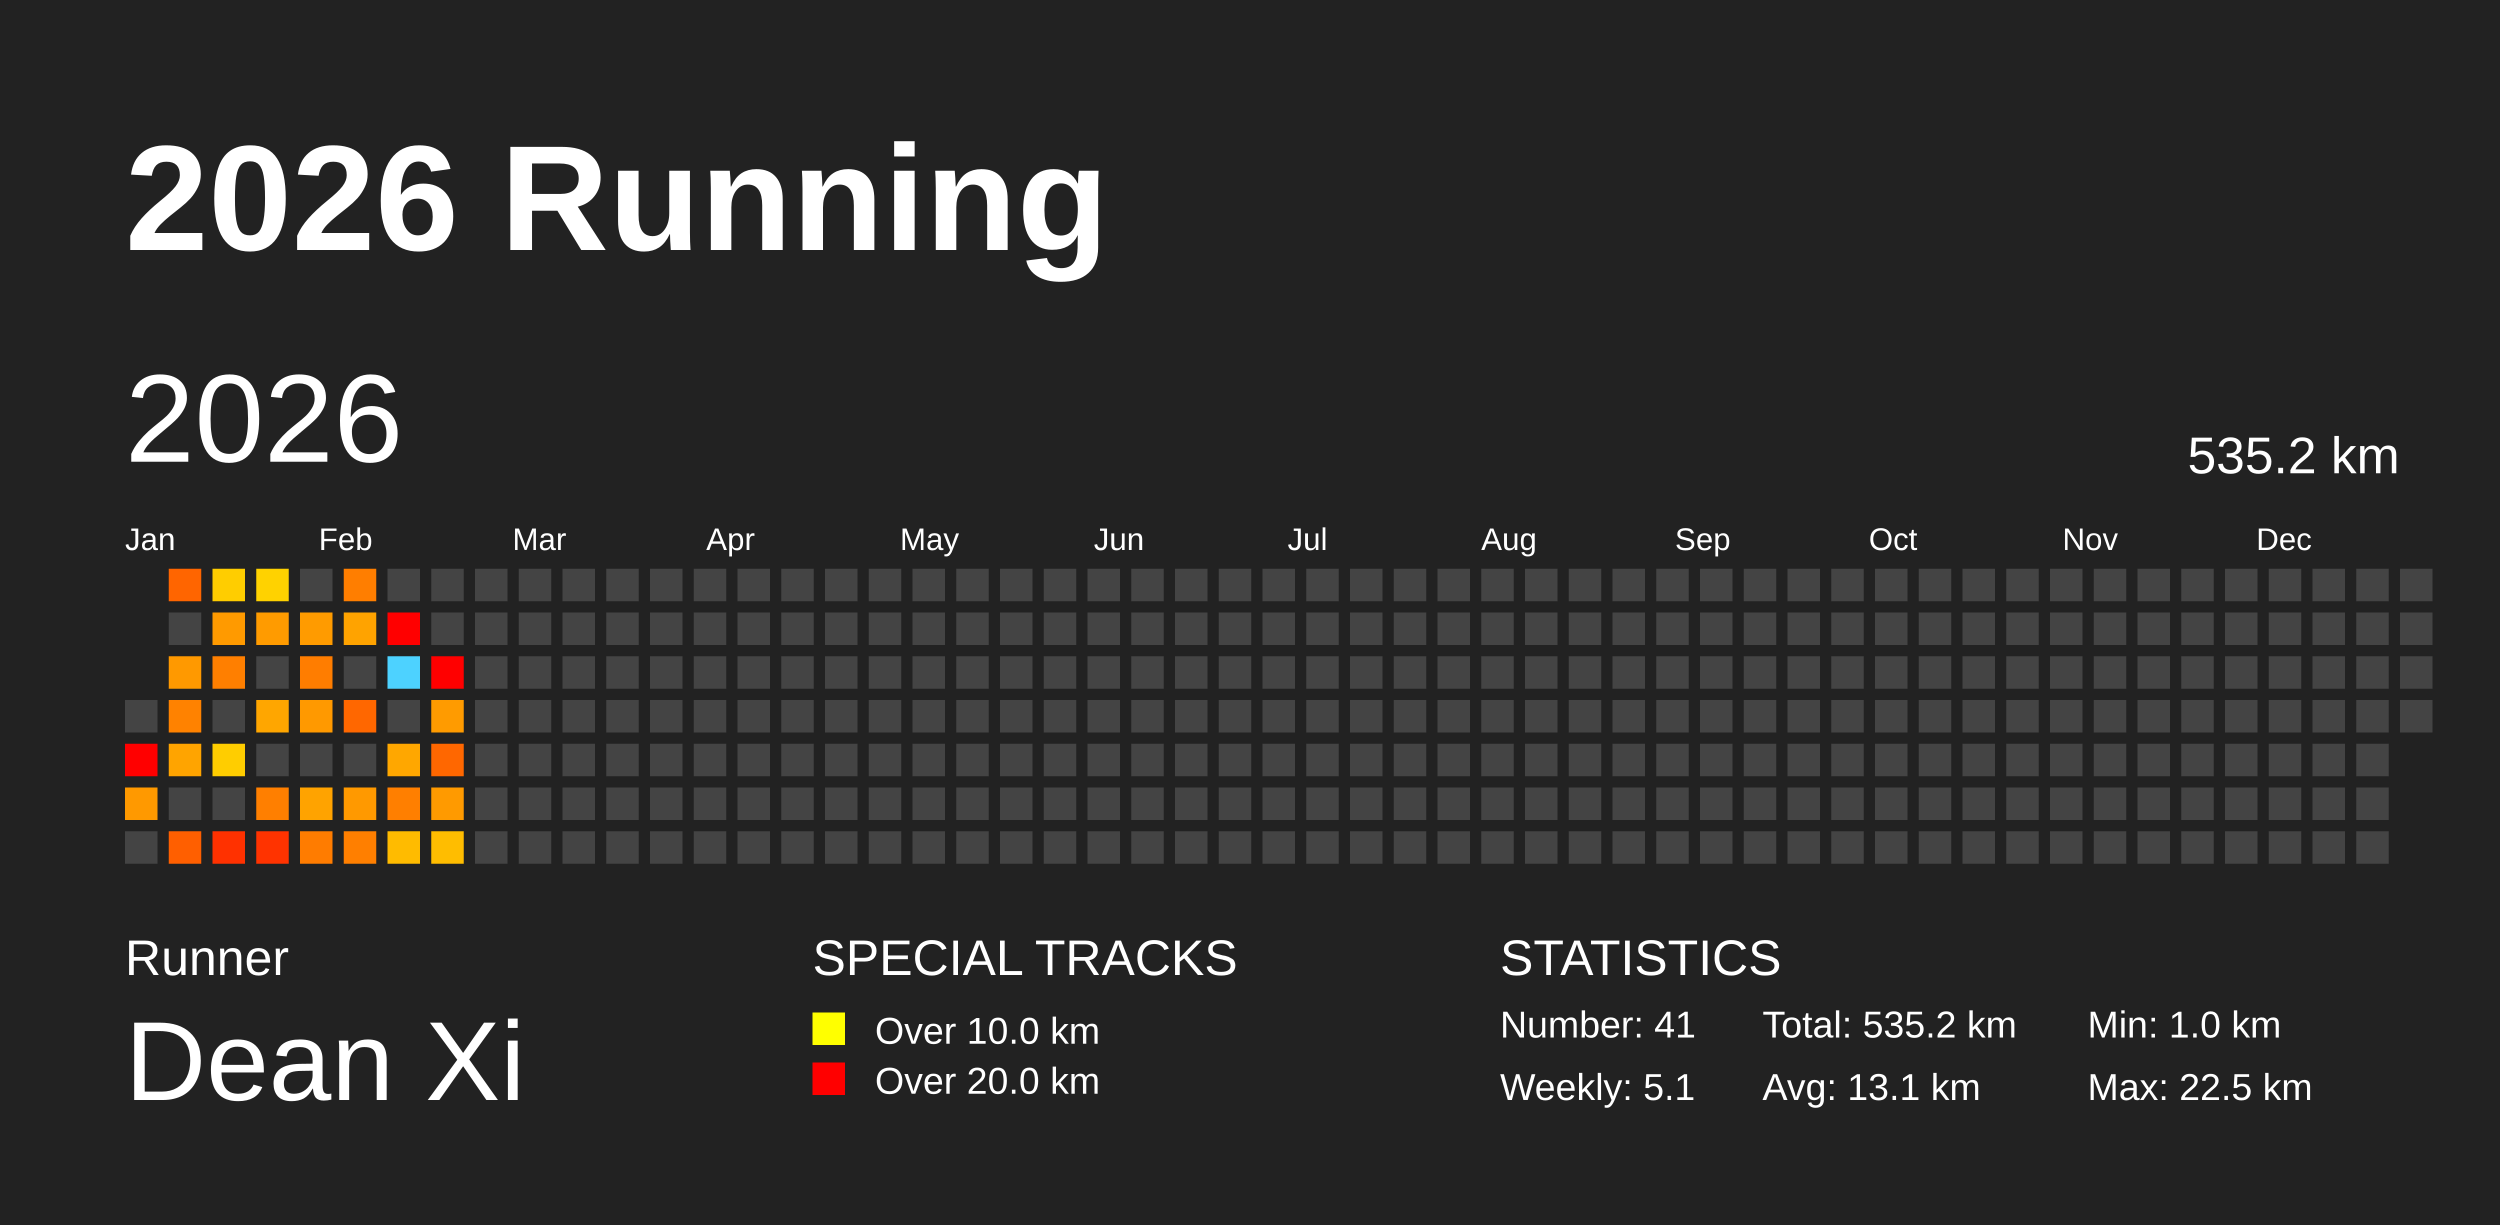
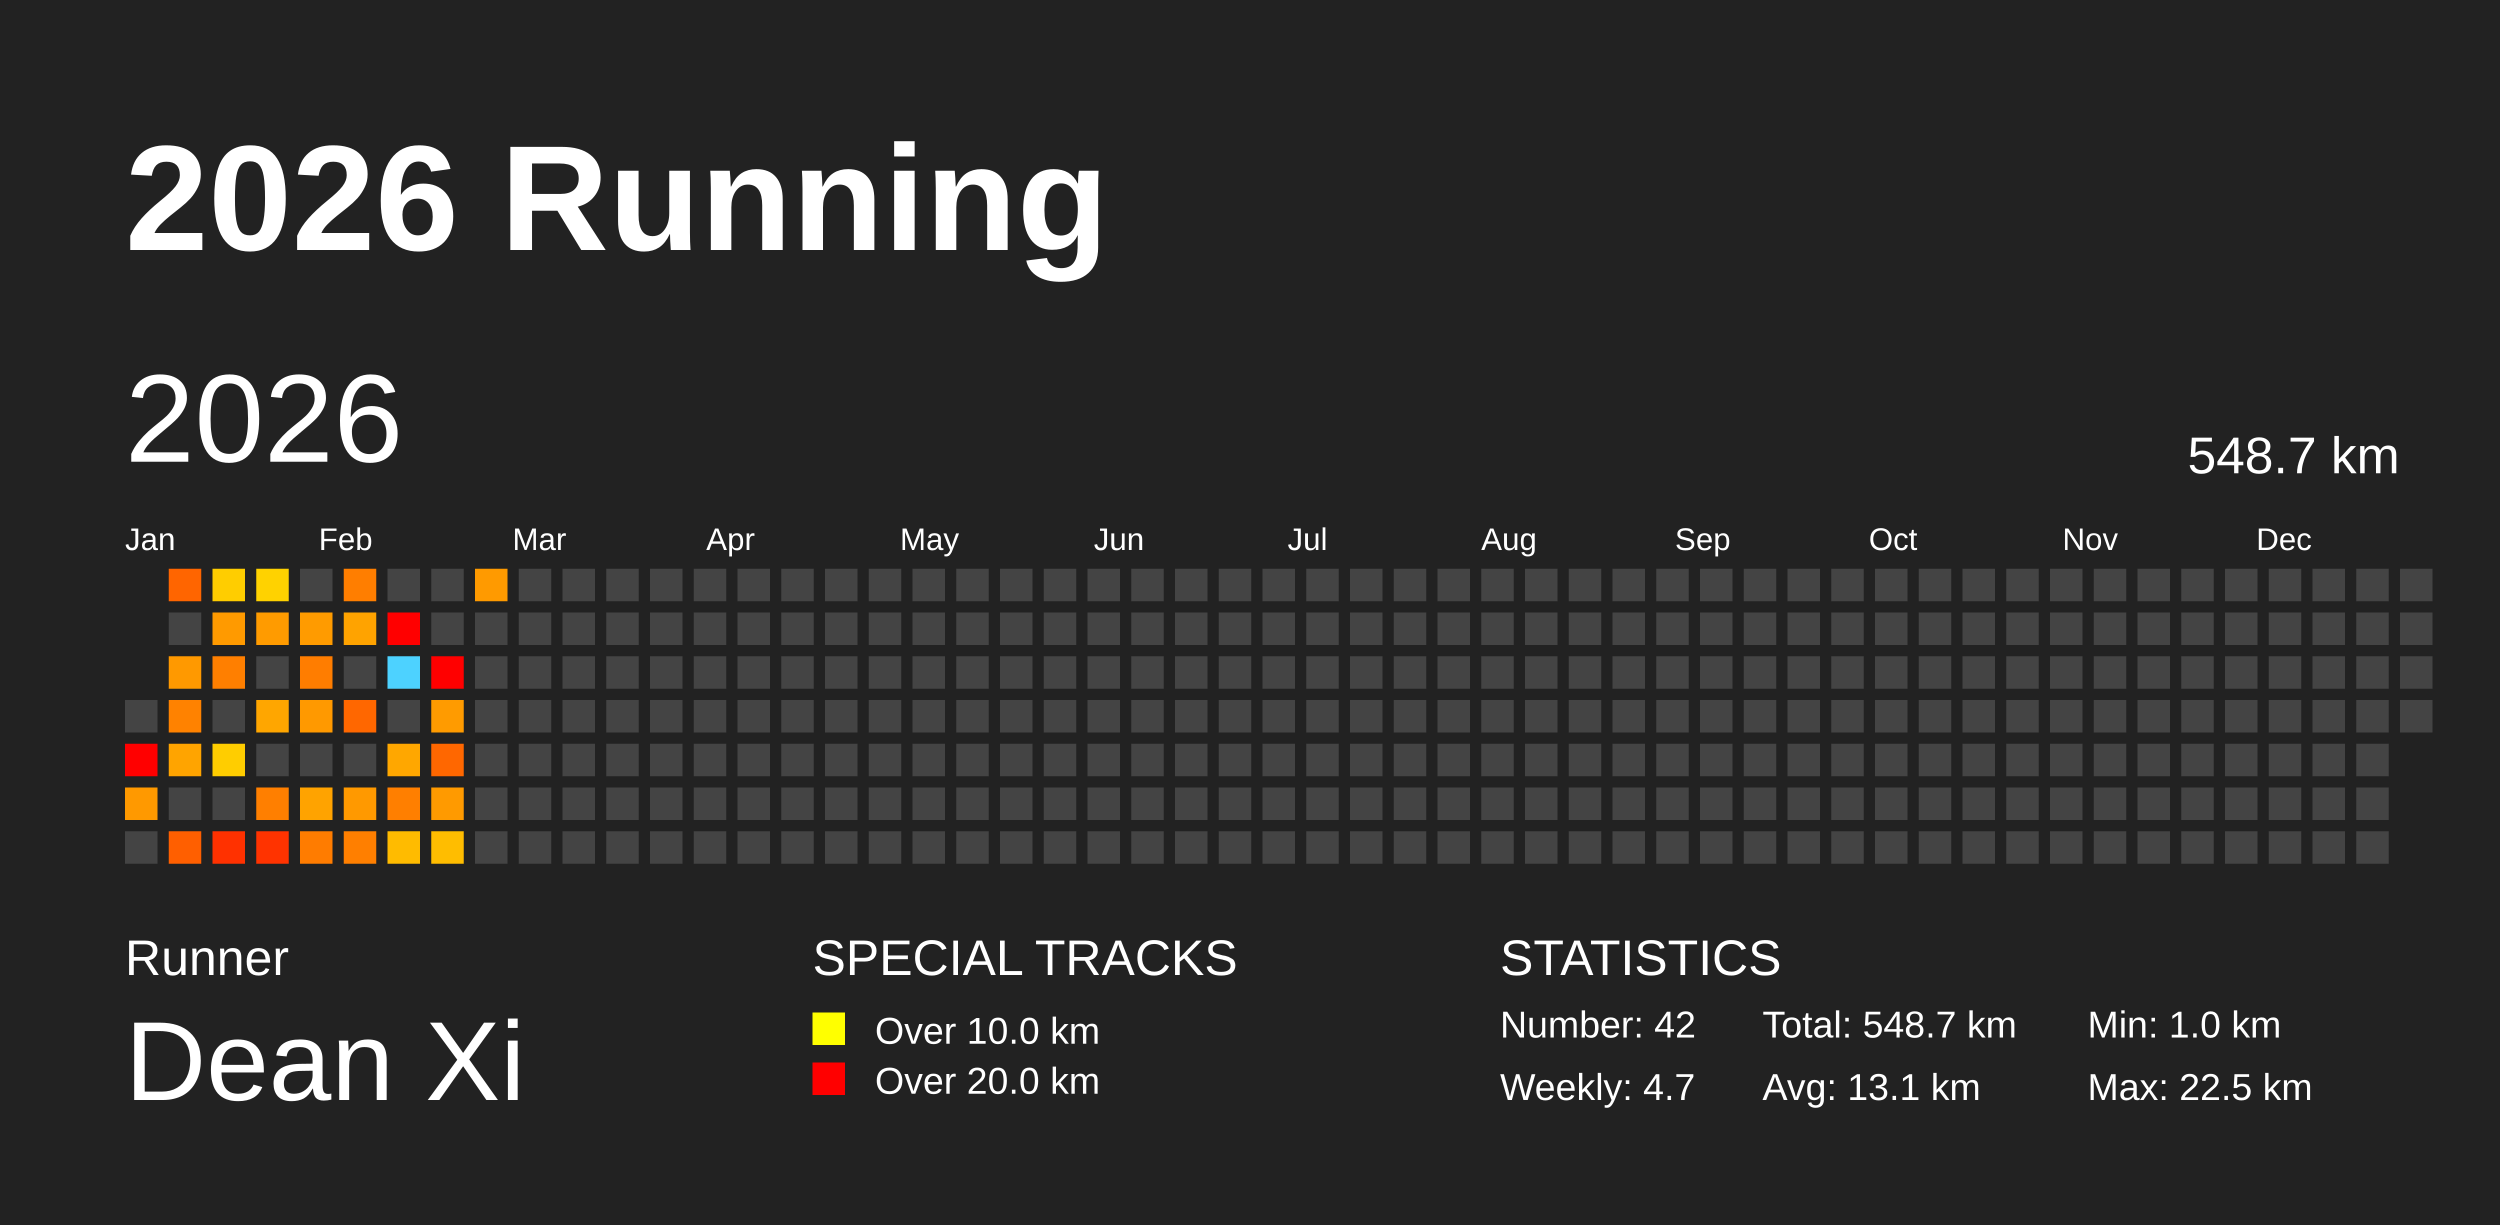
<svg xmlns="http://www.w3.org/2000/svg" baseProfile="full" height="98mm" version="1.1" viewBox="0,0,200,98" width="200mm">
  <defs />
  <rect fill="#222222" height="98" width="200" x="0" y="0" />
  <text fill="#FFFFFF" style="font-size:12px; font-family:Arial; font-weight:bold;" x="10" y="20">2026 Running</text>
  <text fill="#FFFFFF" style="font-size:4px; font-family:Arial" x="10" y="78">Runner</text>
  <text fill="#FFFFFF" style="font-size:9px; font-family:Arial" x="10" y="88">Dean Xi</text>
  <text fill="#FFFFFF" style="font-size:4px; font-family:Arial" x="65" y="78">SPECIAL TRACKS</text>
  <rect fill="yellow" height="2.6" width="2.6" x="65" y="81" />
  <text fill="#FFFFFF" style="font-size:3px; font-family:Arial" x="70" y="83.5">Over 10.0 km</text>
  <rect fill="red" height="2.6" width="2.6" x="65" y="85" />
  <text fill="#FFFFFF" style="font-size:3px; font-family:Arial" x="70" y="87.5">Over 20.0 km</text>
  <text fill="#FFFFFF" style="font-size:4px; font-family:Arial" x="120" y="78">STATISTICS</text>
-   <text fill="#FFFFFF" style="font-size:3px; font-family:Arial" x="120" y="83">Number: 41</text>
-   <text fill="#FFFFFF" style="font-size:3px; font-family:Arial" x="120" y="88">Weekly: 5.1</text>
-   <text fill="#FFFFFF" style="font-size:3px; font-family:Arial" x="141" y="83">Total: 535.2 km</text>
+   <text fill="#FFFFFF" style="font-size:3px; font-family:Arial" x="120" y="83">Number: 42</text>
+   <text fill="#FFFFFF" style="font-size:3px; font-family:Arial" x="120" y="88">Weekly: 4.7</text>
+   <text fill="#FFFFFF" style="font-size:3px; font-family:Arial" x="141" y="83">Total: 548.7 km</text>
  <text fill="#FFFFFF" style="font-size:3px; font-family:Arial" x="141" y="88">Avg: 13.1 km</text>
  <text fill="#FFFFFF" style="font-size:3px; font-family:Arial" x="167" y="83">Min: 1.0 km</text>
  <text fill="#FFFFFF" style="font-size:3px; font-family:Arial" x="167" y="88">Max: 22.5 km</text>
  <text dominant-baseline="hanging" fill="#FFFFFF" style="font-size:10.0px; font-family:Arial;" x="10" y="30">2026</text>
-   <text dominant-baseline="hanging" fill="#FFFFFF" style="font-size:4.125px; font-family:Arial;" x="175" y="35">535.2 km</text>
+   <text dominant-baseline="hanging" fill="#FFFFFF" style="font-size:4.125px; font-family:Arial;" x="175" y="35">548.7 km</text>
  <text fill="#FFFFFF" style="font-size:2.5px; font-family:Arial" x="10.0" y="44">Jan</text>
  <text fill="#FFFFFF" style="font-size:2.5px; font-family:Arial" x="25.5" y="44">Feb</text>
  <text fill="#FFFFFF" style="font-size:2.5px; font-family:Arial" x="41.0" y="44">Mar</text>
  <text fill="#FFFFFF" style="font-size:2.5px; font-family:Arial" x="56.5" y="44">Apr</text>
  <text fill="#FFFFFF" style="font-size:2.5px; font-family:Arial" x="72.0" y="44">May</text>
  <text fill="#FFFFFF" style="font-size:2.5px; font-family:Arial" x="87.5" y="44">Jun</text>
  <text fill="#FFFFFF" style="font-size:2.5px; font-family:Arial" x="103.0" y="44">Jul</text>
  <text fill="#FFFFFF" style="font-size:2.5px; font-family:Arial" x="118.5" y="44">Aug</text>
  <text fill="#FFFFFF" style="font-size:2.5px; font-family:Arial" x="134.0" y="44">Sep</text>
  <text fill="#FFFFFF" style="font-size:2.5px; font-family:Arial" x="149.5" y="44">Oct</text>
  <text fill="#FFFFFF" style="font-size:2.5px; font-family:Arial" x="165.0" y="44">Nov</text>
  <text fill="#FFFFFF" style="font-size:2.5px; font-family:Arial" x="180.5" y="44">Dec</text>
  <rect fill="#444444" height="2.6" width="2.6" x="10.0" y="56.0" />
  <rect fill="red" height="2.6" width="2.6" x="10.0" y="59.5" />
  <rect fill="#ff9900" height="2.6" width="2.6" x="10.0" y="63.0" />
  <rect fill="#444444" height="2.6" width="2.6" x="10.0" y="66.5" />
  <rect fill="#ff6500" height="2.6" width="2.6" x="13.5" y="45.5" />
  <rect fill="#444444" height="2.6" width="2.6" x="13.5" y="49.0" />
  <rect fill="#ff9900" height="2.6" width="2.6" x="13.5" y="52.5" />
  <rect fill="#ff8200" height="2.6" width="2.6" x="13.5" y="56.0" />
  <rect fill="#ffa400" height="2.6" width="2.6" x="13.5" y="59.5" />
  <rect fill="#444444" height="2.6" width="2.6" x="13.5" y="63.0" />
  <rect fill="#ff5f00" height="2.6" width="2.6" x="13.5" y="66.5" />
  <rect fill="#ffcd00" height="2.6" width="2.6" x="17.0" y="45.5" />
  <rect fill="#ff9a00" height="2.6" width="2.6" x="17.0" y="49.0" />
  <rect fill="#ff7f00" height="2.6" width="2.6" x="17.0" y="52.5" />
  <rect fill="#444444" height="2.6" width="2.6" x="17.0" y="56.0" />
  <rect fill="#ffcd00" height="2.6" width="2.6" x="17.0" y="59.5" />
  <rect fill="#444444" height="2.6" width="2.6" x="17.0" y="63.0" />
  <rect fill="#ff3100" height="2.6" width="2.6" x="17.0" y="66.5" />
  <rect fill="#ffd200" height="2.6" width="2.6" x="20.5" y="45.5" />
  <rect fill="#ff9b00" height="2.6" width="2.6" x="20.5" y="49.0" />
  <rect fill="#444444" height="2.6" width="2.6" x="20.5" y="52.5" />
  <rect fill="#ffa600" height="2.6" width="2.6" x="20.5" y="56.0" />
  <rect fill="#444444" height="2.6" width="2.6" x="20.5" y="59.5" />
  <rect fill="#ff7f00" height="2.6" width="2.6" x="20.5" y="63.0" />
  <rect fill="#ff3300" height="2.6" width="2.6" x="20.5" y="66.5" />
  <rect fill="#444444" height="2.6" width="2.6" x="24.0" y="45.5" />
  <rect fill="#ff9b00" height="2.6" width="2.6" x="24.0" y="49.0" />
  <rect fill="#ff7d00" height="2.6" width="2.6" x="24.0" y="52.5" />
  <rect fill="#ff9900" height="2.6" width="2.6" x="24.0" y="56.0" />
  <rect fill="#444444" height="2.6" width="2.6" x="24.0" y="59.5" />
  <rect fill="#ffa300" height="2.6" width="2.6" x="24.0" y="63.0" />
  <rect fill="#ff7c00" height="2.6" width="2.6" x="24.0" y="66.5" />
  <rect fill="#ff7e00" height="2.6" width="2.6" x="27.5" y="45.5" />
  <rect fill="#ffa300" height="2.6" width="2.6" x="27.5" y="49.0" />
  <rect fill="#444444" height="2.6" width="2.6" x="27.5" y="52.5" />
  <rect fill="#ff6700" height="2.6" width="2.6" x="27.5" y="56.0" />
  <rect fill="#444444" height="2.6" width="2.6" x="27.5" y="59.5" />
  <rect fill="#ff9900" height="2.6" width="2.6" x="27.5" y="63.0" />
  <rect fill="#ff7f00" height="2.6" width="2.6" x="27.5" y="66.5" />
  <rect fill="#444444" height="2.6" width="2.6" x="31.0" y="45.5" />
  <rect fill="red" height="2.6" width="2.6" x="31.0" y="49.0" />
  <rect fill="#4dd2ff" height="2.6" width="2.6" x="31.0" y="52.5" />
  <rect fill="#444444" height="2.6" width="2.6" x="31.0" y="56.0" />
  <rect fill="#ffa700" height="2.6" width="2.6" x="31.0" y="59.5" />
  <rect fill="#ff7f00" height="2.6" width="2.6" x="31.0" y="63.0" />
  <rect fill="#ffbb00" height="2.6" width="2.6" x="31.0" y="66.5" />
  <rect fill="#444444" height="2.6" width="2.6" x="34.5" y="45.5" />
  <rect fill="#444444" height="2.6" width="2.6" x="34.5" y="49.0" />
  <rect fill="red" height="2.6" width="2.6" x="34.5" y="52.5" />
  <rect fill="#ff9b00" height="2.6" width="2.6" x="34.5" y="56.0" />
  <rect fill="#ff6700" height="2.6" width="2.6" x="34.5" y="59.5" />
  <rect fill="#ff9a00" height="2.6" width="2.6" x="34.5" y="63.0" />
  <rect fill="#ffbd00" height="2.6" width="2.6" x="34.5" y="66.5" />
-   <rect fill="#444444" height="2.6" width="2.6" x="38.0" y="45.5" />
+   <rect fill="#ff9a00" height="2.6" width="2.6" x="38.0" y="45.5" />
  <rect fill="#444444" height="2.6" width="2.6" x="38.0" y="49.0" />
  <rect fill="#444444" height="2.6" width="2.6" x="38.0" y="52.5" />
  <rect fill="#444444" height="2.6" width="2.6" x="38.0" y="56.0" />
  <rect fill="#444444" height="2.6" width="2.6" x="38.0" y="59.5" />
  <rect fill="#444444" height="2.6" width="2.6" x="38.0" y="63.0" />
  <rect fill="#444444" height="2.6" width="2.6" x="38.0" y="66.5" />
  <rect fill="#444444" height="2.6" width="2.6" x="41.5" y="45.5" />
  <rect fill="#444444" height="2.6" width="2.6" x="41.5" y="49.0" />
  <rect fill="#444444" height="2.6" width="2.6" x="41.5" y="52.5" />
  <rect fill="#444444" height="2.6" width="2.6" x="41.5" y="56.0" />
  <rect fill="#444444" height="2.6" width="2.6" x="41.5" y="59.5" />
  <rect fill="#444444" height="2.6" width="2.6" x="41.5" y="63.0" />
  <rect fill="#444444" height="2.6" width="2.6" x="41.5" y="66.5" />
  <rect fill="#444444" height="2.6" width="2.6" x="45.0" y="45.5" />
  <rect fill="#444444" height="2.6" width="2.6" x="45.0" y="49.0" />
  <rect fill="#444444" height="2.6" width="2.6" x="45.0" y="52.5" />
  <rect fill="#444444" height="2.6" width="2.6" x="45.0" y="56.0" />
  <rect fill="#444444" height="2.6" width="2.6" x="45.0" y="59.5" />
  <rect fill="#444444" height="2.6" width="2.6" x="45.0" y="63.0" />
  <rect fill="#444444" height="2.6" width="2.6" x="45.0" y="66.5" />
  <rect fill="#444444" height="2.6" width="2.6" x="48.5" y="45.5" />
  <rect fill="#444444" height="2.6" width="2.6" x="48.5" y="49.0" />
  <rect fill="#444444" height="2.6" width="2.6" x="48.5" y="52.5" />
  <rect fill="#444444" height="2.6" width="2.6" x="48.5" y="56.0" />
  <rect fill="#444444" height="2.6" width="2.6" x="48.5" y="59.5" />
  <rect fill="#444444" height="2.6" width="2.6" x="48.5" y="63.0" />
  <rect fill="#444444" height="2.6" width="2.6" x="48.5" y="66.5" />
  <rect fill="#444444" height="2.6" width="2.6" x="52.0" y="45.5" />
  <rect fill="#444444" height="2.6" width="2.6" x="52.0" y="49.0" />
  <rect fill="#444444" height="2.6" width="2.6" x="52.0" y="52.5" />
  <rect fill="#444444" height="2.6" width="2.6" x="52.0" y="56.0" />
  <rect fill="#444444" height="2.6" width="2.6" x="52.0" y="59.5" />
  <rect fill="#444444" height="2.6" width="2.6" x="52.0" y="63.0" />
  <rect fill="#444444" height="2.6" width="2.6" x="52.0" y="66.5" />
  <rect fill="#444444" height="2.6" width="2.6" x="55.5" y="45.5" />
  <rect fill="#444444" height="2.6" width="2.6" x="55.5" y="49.0" />
  <rect fill="#444444" height="2.6" width="2.6" x="55.5" y="52.5" />
  <rect fill="#444444" height="2.6" width="2.6" x="55.5" y="56.0" />
  <rect fill="#444444" height="2.6" width="2.6" x="55.5" y="59.5" />
  <rect fill="#444444" height="2.6" width="2.6" x="55.5" y="63.0" />
  <rect fill="#444444" height="2.6" width="2.6" x="55.5" y="66.5" />
  <rect fill="#444444" height="2.6" width="2.6" x="59.0" y="45.5" />
  <rect fill="#444444" height="2.6" width="2.6" x="59.0" y="49.0" />
  <rect fill="#444444" height="2.6" width="2.6" x="59.0" y="52.5" />
  <rect fill="#444444" height="2.6" width="2.6" x="59.0" y="56.0" />
  <rect fill="#444444" height="2.6" width="2.6" x="59.0" y="59.5" />
  <rect fill="#444444" height="2.6" width="2.6" x="59.0" y="63.0" />
  <rect fill="#444444" height="2.6" width="2.6" x="59.0" y="66.5" />
  <rect fill="#444444" height="2.6" width="2.6" x="62.5" y="45.5" />
  <rect fill="#444444" height="2.6" width="2.6" x="62.5" y="49.0" />
  <rect fill="#444444" height="2.6" width="2.6" x="62.5" y="52.5" />
  <rect fill="#444444" height="2.6" width="2.6" x="62.5" y="56.0" />
  <rect fill="#444444" height="2.6" width="2.6" x="62.5" y="59.5" />
  <rect fill="#444444" height="2.6" width="2.6" x="62.5" y="63.0" />
  <rect fill="#444444" height="2.6" width="2.6" x="62.5" y="66.5" />
  <rect fill="#444444" height="2.6" width="2.6" x="66.0" y="45.5" />
  <rect fill="#444444" height="2.6" width="2.6" x="66.0" y="49.0" />
  <rect fill="#444444" height="2.6" width="2.6" x="66.0" y="52.5" />
  <rect fill="#444444" height="2.6" width="2.6" x="66.0" y="56.0" />
  <rect fill="#444444" height="2.6" width="2.6" x="66.0" y="59.5" />
  <rect fill="#444444" height="2.6" width="2.6" x="66.0" y="63.0" />
  <rect fill="#444444" height="2.6" width="2.6" x="66.0" y="66.5" />
  <rect fill="#444444" height="2.6" width="2.6" x="69.5" y="45.5" />
  <rect fill="#444444" height="2.6" width="2.6" x="69.5" y="49.0" />
  <rect fill="#444444" height="2.6" width="2.6" x="69.5" y="52.5" />
  <rect fill="#444444" height="2.6" width="2.6" x="69.5" y="56.0" />
  <rect fill="#444444" height="2.6" width="2.6" x="69.5" y="59.5" />
  <rect fill="#444444" height="2.6" width="2.6" x="69.5" y="63.0" />
  <rect fill="#444444" height="2.6" width="2.6" x="69.5" y="66.5" />
  <rect fill="#444444" height="2.6" width="2.6" x="73.0" y="45.5" />
  <rect fill="#444444" height="2.6" width="2.6" x="73.0" y="49.0" />
  <rect fill="#444444" height="2.6" width="2.6" x="73.0" y="52.5" />
  <rect fill="#444444" height="2.6" width="2.6" x="73.0" y="56.0" />
  <rect fill="#444444" height="2.6" width="2.6" x="73.0" y="59.5" />
  <rect fill="#444444" height="2.6" width="2.6" x="73.0" y="63.0" />
  <rect fill="#444444" height="2.6" width="2.6" x="73.0" y="66.5" />
  <rect fill="#444444" height="2.6" width="2.6" x="76.5" y="45.5" />
  <rect fill="#444444" height="2.6" width="2.6" x="76.5" y="49.0" />
  <rect fill="#444444" height="2.6" width="2.6" x="76.5" y="52.5" />
  <rect fill="#444444" height="2.6" width="2.6" x="76.5" y="56.0" />
  <rect fill="#444444" height="2.6" width="2.6" x="76.5" y="59.5" />
  <rect fill="#444444" height="2.6" width="2.6" x="76.5" y="63.0" />
  <rect fill="#444444" height="2.6" width="2.6" x="76.5" y="66.5" />
  <rect fill="#444444" height="2.6" width="2.6" x="80.0" y="45.5" />
  <rect fill="#444444" height="2.6" width="2.6" x="80.0" y="49.0" />
  <rect fill="#444444" height="2.6" width="2.6" x="80.0" y="52.5" />
  <rect fill="#444444" height="2.6" width="2.6" x="80.0" y="56.0" />
  <rect fill="#444444" height="2.6" width="2.6" x="80.0" y="59.5" />
  <rect fill="#444444" height="2.6" width="2.6" x="80.0" y="63.0" />
  <rect fill="#444444" height="2.6" width="2.6" x="80.0" y="66.5" />
  <rect fill="#444444" height="2.6" width="2.6" x="83.5" y="45.5" />
  <rect fill="#444444" height="2.6" width="2.6" x="83.5" y="49.0" />
  <rect fill="#444444" height="2.6" width="2.6" x="83.5" y="52.5" />
  <rect fill="#444444" height="2.6" width="2.6" x="83.5" y="56.0" />
  <rect fill="#444444" height="2.6" width="2.6" x="83.5" y="59.5" />
  <rect fill="#444444" height="2.6" width="2.6" x="83.5" y="63.0" />
  <rect fill="#444444" height="2.6" width="2.6" x="83.5" y="66.5" />
  <rect fill="#444444" height="2.6" width="2.6" x="87.0" y="45.5" />
  <rect fill="#444444" height="2.6" width="2.6" x="87.0" y="49.0" />
  <rect fill="#444444" height="2.6" width="2.6" x="87.0" y="52.5" />
  <rect fill="#444444" height="2.6" width="2.6" x="87.0" y="56.0" />
  <rect fill="#444444" height="2.6" width="2.6" x="87.0" y="59.5" />
  <rect fill="#444444" height="2.6" width="2.6" x="87.0" y="63.0" />
  <rect fill="#444444" height="2.6" width="2.6" x="87.0" y="66.5" />
  <rect fill="#444444" height="2.6" width="2.6" x="90.5" y="45.5" />
  <rect fill="#444444" height="2.6" width="2.6" x="90.5" y="49.0" />
  <rect fill="#444444" height="2.6" width="2.6" x="90.5" y="52.5" />
  <rect fill="#444444" height="2.6" width="2.6" x="90.5" y="56.0" />
  <rect fill="#444444" height="2.6" width="2.6" x="90.5" y="59.5" />
  <rect fill="#444444" height="2.6" width="2.6" x="90.5" y="63.0" />
  <rect fill="#444444" height="2.6" width="2.6" x="90.5" y="66.5" />
  <rect fill="#444444" height="2.6" width="2.6" x="94.0" y="45.5" />
  <rect fill="#444444" height="2.6" width="2.6" x="94.0" y="49.0" />
  <rect fill="#444444" height="2.6" width="2.6" x="94.0" y="52.5" />
  <rect fill="#444444" height="2.6" width="2.6" x="94.0" y="56.0" />
  <rect fill="#444444" height="2.6" width="2.6" x="94.0" y="59.5" />
  <rect fill="#444444" height="2.6" width="2.6" x="94.0" y="63.0" />
  <rect fill="#444444" height="2.6" width="2.6" x="94.0" y="66.5" />
  <rect fill="#444444" height="2.6" width="2.6" x="97.5" y="45.5" />
  <rect fill="#444444" height="2.6" width="2.6" x="97.5" y="49.0" />
  <rect fill="#444444" height="2.6" width="2.6" x="97.5" y="52.5" />
  <rect fill="#444444" height="2.6" width="2.6" x="97.5" y="56.0" />
  <rect fill="#444444" height="2.6" width="2.6" x="97.5" y="59.5" />
  <rect fill="#444444" height="2.6" width="2.6" x="97.5" y="63.0" />
  <rect fill="#444444" height="2.6" width="2.6" x="97.5" y="66.5" />
  <rect fill="#444444" height="2.6" width="2.6" x="101.0" y="45.5" />
  <rect fill="#444444" height="2.6" width="2.6" x="101.0" y="49.0" />
  <rect fill="#444444" height="2.6" width="2.6" x="101.0" y="52.5" />
  <rect fill="#444444" height="2.6" width="2.6" x="101.0" y="56.0" />
  <rect fill="#444444" height="2.6" width="2.6" x="101.0" y="59.5" />
  <rect fill="#444444" height="2.6" width="2.6" x="101.0" y="63.0" />
  <rect fill="#444444" height="2.6" width="2.6" x="101.0" y="66.5" />
  <rect fill="#444444" height="2.6" width="2.6" x="104.5" y="45.5" />
  <rect fill="#444444" height="2.6" width="2.6" x="104.5" y="49.0" />
  <rect fill="#444444" height="2.6" width="2.6" x="104.5" y="52.5" />
  <rect fill="#444444" height="2.6" width="2.6" x="104.5" y="56.0" />
  <rect fill="#444444" height="2.6" width="2.6" x="104.5" y="59.5" />
  <rect fill="#444444" height="2.6" width="2.6" x="104.5" y="63.0" />
  <rect fill="#444444" height="2.6" width="2.6" x="104.5" y="66.5" />
  <rect fill="#444444" height="2.6" width="2.6" x="108.0" y="45.5" />
  <rect fill="#444444" height="2.6" width="2.6" x="108.0" y="49.0" />
  <rect fill="#444444" height="2.6" width="2.6" x="108.0" y="52.5" />
  <rect fill="#444444" height="2.6" width="2.6" x="108.0" y="56.0" />
  <rect fill="#444444" height="2.6" width="2.6" x="108.0" y="59.5" />
  <rect fill="#444444" height="2.6" width="2.6" x="108.0" y="63.0" />
  <rect fill="#444444" height="2.6" width="2.6" x="108.0" y="66.5" />
  <rect fill="#444444" height="2.6" width="2.6" x="111.5" y="45.5" />
  <rect fill="#444444" height="2.6" width="2.6" x="111.5" y="49.0" />
  <rect fill="#444444" height="2.6" width="2.6" x="111.5" y="52.5" />
  <rect fill="#444444" height="2.6" width="2.6" x="111.5" y="56.0" />
  <rect fill="#444444" height="2.6" width="2.6" x="111.5" y="59.5" />
  <rect fill="#444444" height="2.6" width="2.6" x="111.5" y="63.0" />
  <rect fill="#444444" height="2.6" width="2.6" x="111.5" y="66.5" />
  <rect fill="#444444" height="2.6" width="2.6" x="115.0" y="45.5" />
  <rect fill="#444444" height="2.6" width="2.6" x="115.0" y="49.0" />
  <rect fill="#444444" height="2.6" width="2.6" x="115.0" y="52.5" />
  <rect fill="#444444" height="2.6" width="2.6" x="115.0" y="56.0" />
  <rect fill="#444444" height="2.6" width="2.6" x="115.0" y="59.5" />
  <rect fill="#444444" height="2.6" width="2.6" x="115.0" y="63.0" />
  <rect fill="#444444" height="2.6" width="2.6" x="115.0" y="66.5" />
  <rect fill="#444444" height="2.6" width="2.6" x="118.5" y="45.5" />
  <rect fill="#444444" height="2.6" width="2.6" x="118.5" y="49.0" />
  <rect fill="#444444" height="2.6" width="2.6" x="118.5" y="52.5" />
  <rect fill="#444444" height="2.6" width="2.6" x="118.5" y="56.0" />
  <rect fill="#444444" height="2.6" width="2.6" x="118.5" y="59.5" />
  <rect fill="#444444" height="2.6" width="2.6" x="118.5" y="63.0" />
  <rect fill="#444444" height="2.6" width="2.6" x="118.5" y="66.5" />
  <rect fill="#444444" height="2.6" width="2.6" x="122.0" y="45.5" />
  <rect fill="#444444" height="2.6" width="2.6" x="122.0" y="49.0" />
  <rect fill="#444444" height="2.6" width="2.6" x="122.0" y="52.5" />
  <rect fill="#444444" height="2.6" width="2.6" x="122.0" y="56.0" />
  <rect fill="#444444" height="2.6" width="2.6" x="122.0" y="59.5" />
  <rect fill="#444444" height="2.6" width="2.6" x="122.0" y="63.0" />
  <rect fill="#444444" height="2.6" width="2.6" x="122.0" y="66.5" />
  <rect fill="#444444" height="2.6" width="2.6" x="125.5" y="45.5" />
  <rect fill="#444444" height="2.6" width="2.6" x="125.5" y="49.0" />
  <rect fill="#444444" height="2.6" width="2.6" x="125.5" y="52.5" />
  <rect fill="#444444" height="2.6" width="2.6" x="125.5" y="56.0" />
  <rect fill="#444444" height="2.6" width="2.6" x="125.5" y="59.5" />
  <rect fill="#444444" height="2.6" width="2.6" x="125.5" y="63.0" />
  <rect fill="#444444" height="2.6" width="2.6" x="125.5" y="66.5" />
  <rect fill="#444444" height="2.6" width="2.6" x="129.0" y="45.5" />
  <rect fill="#444444" height="2.6" width="2.6" x="129.0" y="49.0" />
  <rect fill="#444444" height="2.6" width="2.6" x="129.0" y="52.5" />
  <rect fill="#444444" height="2.6" width="2.6" x="129.0" y="56.0" />
  <rect fill="#444444" height="2.6" width="2.6" x="129.0" y="59.5" />
  <rect fill="#444444" height="2.6" width="2.6" x="129.0" y="63.0" />
  <rect fill="#444444" height="2.6" width="2.6" x="129.0" y="66.5" />
  <rect fill="#444444" height="2.6" width="2.6" x="132.5" y="45.5" />
  <rect fill="#444444" height="2.6" width="2.6" x="132.5" y="49.0" />
  <rect fill="#444444" height="2.6" width="2.6" x="132.5" y="52.5" />
  <rect fill="#444444" height="2.6" width="2.6" x="132.5" y="56.0" />
  <rect fill="#444444" height="2.6" width="2.6" x="132.5" y="59.5" />
  <rect fill="#444444" height="2.6" width="2.6" x="132.5" y="63.0" />
  <rect fill="#444444" height="2.6" width="2.6" x="132.5" y="66.5" />
  <rect fill="#444444" height="2.6" width="2.6" x="136.0" y="45.5" />
  <rect fill="#444444" height="2.6" width="2.6" x="136.0" y="49.0" />
  <rect fill="#444444" height="2.6" width="2.6" x="136.0" y="52.5" />
  <rect fill="#444444" height="2.6" width="2.6" x="136.0" y="56.0" />
  <rect fill="#444444" height="2.6" width="2.6" x="136.0" y="59.5" />
  <rect fill="#444444" height="2.6" width="2.6" x="136.0" y="63.0" />
  <rect fill="#444444" height="2.6" width="2.6" x="136.0" y="66.5" />
  <rect fill="#444444" height="2.6" width="2.6" x="139.5" y="45.5" />
  <rect fill="#444444" height="2.6" width="2.6" x="139.5" y="49.0" />
  <rect fill="#444444" height="2.6" width="2.6" x="139.5" y="52.5" />
  <rect fill="#444444" height="2.6" width="2.6" x="139.5" y="56.0" />
  <rect fill="#444444" height="2.6" width="2.6" x="139.5" y="59.5" />
  <rect fill="#444444" height="2.6" width="2.6" x="139.5" y="63.0" />
  <rect fill="#444444" height="2.6" width="2.6" x="139.5" y="66.5" />
  <rect fill="#444444" height="2.6" width="2.6" x="143.0" y="45.5" />
  <rect fill="#444444" height="2.6" width="2.6" x="143.0" y="49.0" />
  <rect fill="#444444" height="2.6" width="2.6" x="143.0" y="52.5" />
  <rect fill="#444444" height="2.6" width="2.6" x="143.0" y="56.0" />
  <rect fill="#444444" height="2.6" width="2.6" x="143.0" y="59.5" />
  <rect fill="#444444" height="2.6" width="2.6" x="143.0" y="63.0" />
  <rect fill="#444444" height="2.6" width="2.6" x="143.0" y="66.5" />
  <rect fill="#444444" height="2.6" width="2.6" x="146.5" y="45.5" />
  <rect fill="#444444" height="2.6" width="2.6" x="146.5" y="49.0" />
  <rect fill="#444444" height="2.6" width="2.6" x="146.5" y="52.5" />
  <rect fill="#444444" height="2.6" width="2.6" x="146.5" y="56.0" />
  <rect fill="#444444" height="2.6" width="2.6" x="146.5" y="59.5" />
  <rect fill="#444444" height="2.6" width="2.6" x="146.5" y="63.0" />
  <rect fill="#444444" height="2.6" width="2.6" x="146.5" y="66.5" />
  <rect fill="#444444" height="2.6" width="2.6" x="150.0" y="45.5" />
  <rect fill="#444444" height="2.6" width="2.6" x="150.0" y="49.0" />
  <rect fill="#444444" height="2.6" width="2.6" x="150.0" y="52.5" />
  <rect fill="#444444" height="2.6" width="2.6" x="150.0" y="56.0" />
  <rect fill="#444444" height="2.6" width="2.6" x="150.0" y="59.5" />
  <rect fill="#444444" height="2.6" width="2.6" x="150.0" y="63.0" />
  <rect fill="#444444" height="2.6" width="2.6" x="150.0" y="66.5" />
  <rect fill="#444444" height="2.6" width="2.6" x="153.5" y="45.5" />
  <rect fill="#444444" height="2.6" width="2.6" x="153.5" y="49.0" />
  <rect fill="#444444" height="2.6" width="2.6" x="153.5" y="52.5" />
  <rect fill="#444444" height="2.6" width="2.6" x="153.5" y="56.0" />
  <rect fill="#444444" height="2.6" width="2.6" x="153.5" y="59.5" />
  <rect fill="#444444" height="2.6" width="2.6" x="153.5" y="63.0" />
  <rect fill="#444444" height="2.6" width="2.6" x="153.5" y="66.5" />
  <rect fill="#444444" height="2.6" width="2.6" x="157.0" y="45.5" />
  <rect fill="#444444" height="2.6" width="2.6" x="157.0" y="49.0" />
  <rect fill="#444444" height="2.6" width="2.6" x="157.0" y="52.5" />
  <rect fill="#444444" height="2.6" width="2.6" x="157.0" y="56.0" />
  <rect fill="#444444" height="2.6" width="2.6" x="157.0" y="59.5" />
  <rect fill="#444444" height="2.6" width="2.6" x="157.0" y="63.0" />
  <rect fill="#444444" height="2.6" width="2.6" x="157.0" y="66.5" />
  <rect fill="#444444" height="2.6" width="2.6" x="160.5" y="45.5" />
  <rect fill="#444444" height="2.6" width="2.6" x="160.5" y="49.0" />
  <rect fill="#444444" height="2.6" width="2.6" x="160.5" y="52.5" />
  <rect fill="#444444" height="2.6" width="2.6" x="160.5" y="56.0" />
  <rect fill="#444444" height="2.6" width="2.6" x="160.5" y="59.5" />
  <rect fill="#444444" height="2.6" width="2.6" x="160.5" y="63.0" />
  <rect fill="#444444" height="2.6" width="2.6" x="160.5" y="66.5" />
  <rect fill="#444444" height="2.6" width="2.6" x="164.0" y="45.5" />
  <rect fill="#444444" height="2.6" width="2.6" x="164.0" y="49.0" />
  <rect fill="#444444" height="2.6" width="2.6" x="164.0" y="52.5" />
  <rect fill="#444444" height="2.6" width="2.6" x="164.0" y="56.0" />
  <rect fill="#444444" height="2.6" width="2.6" x="164.0" y="59.5" />
  <rect fill="#444444" height="2.6" width="2.6" x="164.0" y="63.0" />
  <rect fill="#444444" height="2.6" width="2.6" x="164.0" y="66.5" />
  <rect fill="#444444" height="2.6" width="2.6" x="167.5" y="45.5" />
  <rect fill="#444444" height="2.6" width="2.6" x="167.5" y="49.0" />
  <rect fill="#444444" height="2.6" width="2.6" x="167.5" y="52.5" />
  <rect fill="#444444" height="2.6" width="2.6" x="167.5" y="56.0" />
  <rect fill="#444444" height="2.6" width="2.6" x="167.5" y="59.5" />
  <rect fill="#444444" height="2.6" width="2.6" x="167.5" y="63.0" />
  <rect fill="#444444" height="2.6" width="2.6" x="167.5" y="66.5" />
  <rect fill="#444444" height="2.6" width="2.6" x="171.0" y="45.5" />
  <rect fill="#444444" height="2.6" width="2.6" x="171.0" y="49.0" />
  <rect fill="#444444" height="2.6" width="2.6" x="171.0" y="52.5" />
  <rect fill="#444444" height="2.6" width="2.6" x="171.0" y="56.0" />
  <rect fill="#444444" height="2.6" width="2.6" x="171.0" y="59.5" />
  <rect fill="#444444" height="2.6" width="2.6" x="171.0" y="63.0" />
  <rect fill="#444444" height="2.6" width="2.6" x="171.0" y="66.5" />
  <rect fill="#444444" height="2.6" width="2.6" x="174.5" y="45.5" />
  <rect fill="#444444" height="2.6" width="2.6" x="174.5" y="49.0" />
  <rect fill="#444444" height="2.6" width="2.6" x="174.5" y="52.5" />
  <rect fill="#444444" height="2.6" width="2.6" x="174.5" y="56.0" />
  <rect fill="#444444" height="2.6" width="2.6" x="174.5" y="59.5" />
  <rect fill="#444444" height="2.6" width="2.6" x="174.5" y="63.0" />
  <rect fill="#444444" height="2.6" width="2.6" x="174.5" y="66.5" />
  <rect fill="#444444" height="2.6" width="2.6" x="178.0" y="45.5" />
  <rect fill="#444444" height="2.6" width="2.6" x="178.0" y="49.0" />
  <rect fill="#444444" height="2.6" width="2.6" x="178.0" y="52.5" />
  <rect fill="#444444" height="2.6" width="2.6" x="178.0" y="56.0" />
  <rect fill="#444444" height="2.6" width="2.6" x="178.0" y="59.5" />
  <rect fill="#444444" height="2.6" width="2.6" x="178.0" y="63.0" />
  <rect fill="#444444" height="2.6" width="2.6" x="178.0" y="66.5" />
  <rect fill="#444444" height="2.6" width="2.6" x="181.5" y="45.5" />
  <rect fill="#444444" height="2.6" width="2.6" x="181.5" y="49.0" />
  <rect fill="#444444" height="2.6" width="2.6" x="181.5" y="52.5" />
  <rect fill="#444444" height="2.6" width="2.6" x="181.5" y="56.0" />
  <rect fill="#444444" height="2.6" width="2.6" x="181.5" y="59.5" />
  <rect fill="#444444" height="2.6" width="2.6" x="181.5" y="63.0" />
  <rect fill="#444444" height="2.6" width="2.6" x="181.5" y="66.5" />
  <rect fill="#444444" height="2.6" width="2.6" x="185.0" y="45.5" />
  <rect fill="#444444" height="2.6" width="2.6" x="185.0" y="49.0" />
  <rect fill="#444444" height="2.6" width="2.6" x="185.0" y="52.5" />
  <rect fill="#444444" height="2.6" width="2.6" x="185.0" y="56.0" />
  <rect fill="#444444" height="2.6" width="2.6" x="185.0" y="59.5" />
  <rect fill="#444444" height="2.6" width="2.6" x="185.0" y="63.0" />
  <rect fill="#444444" height="2.6" width="2.6" x="185.0" y="66.5" />
  <rect fill="#444444" height="2.6" width="2.6" x="188.5" y="45.5" />
  <rect fill="#444444" height="2.6" width="2.6" x="188.5" y="49.0" />
  <rect fill="#444444" height="2.6" width="2.6" x="188.5" y="52.5" />
  <rect fill="#444444" height="2.6" width="2.6" x="188.5" y="56.0" />
  <rect fill="#444444" height="2.6" width="2.6" x="188.5" y="59.5" />
  <rect fill="#444444" height="2.6" width="2.6" x="188.5" y="63.0" />
  <rect fill="#444444" height="2.6" width="2.6" x="188.5" y="66.5" />
  <rect fill="#444444" height="2.6" width="2.6" x="192.0" y="45.5" />
  <rect fill="#444444" height="2.6" width="2.6" x="192.0" y="49.0" />
  <rect fill="#444444" height="2.6" width="2.6" x="192.0" y="52.5" />
  <rect fill="#444444" height="2.6" width="2.6" x="192.0" y="56.0" />
</svg>
